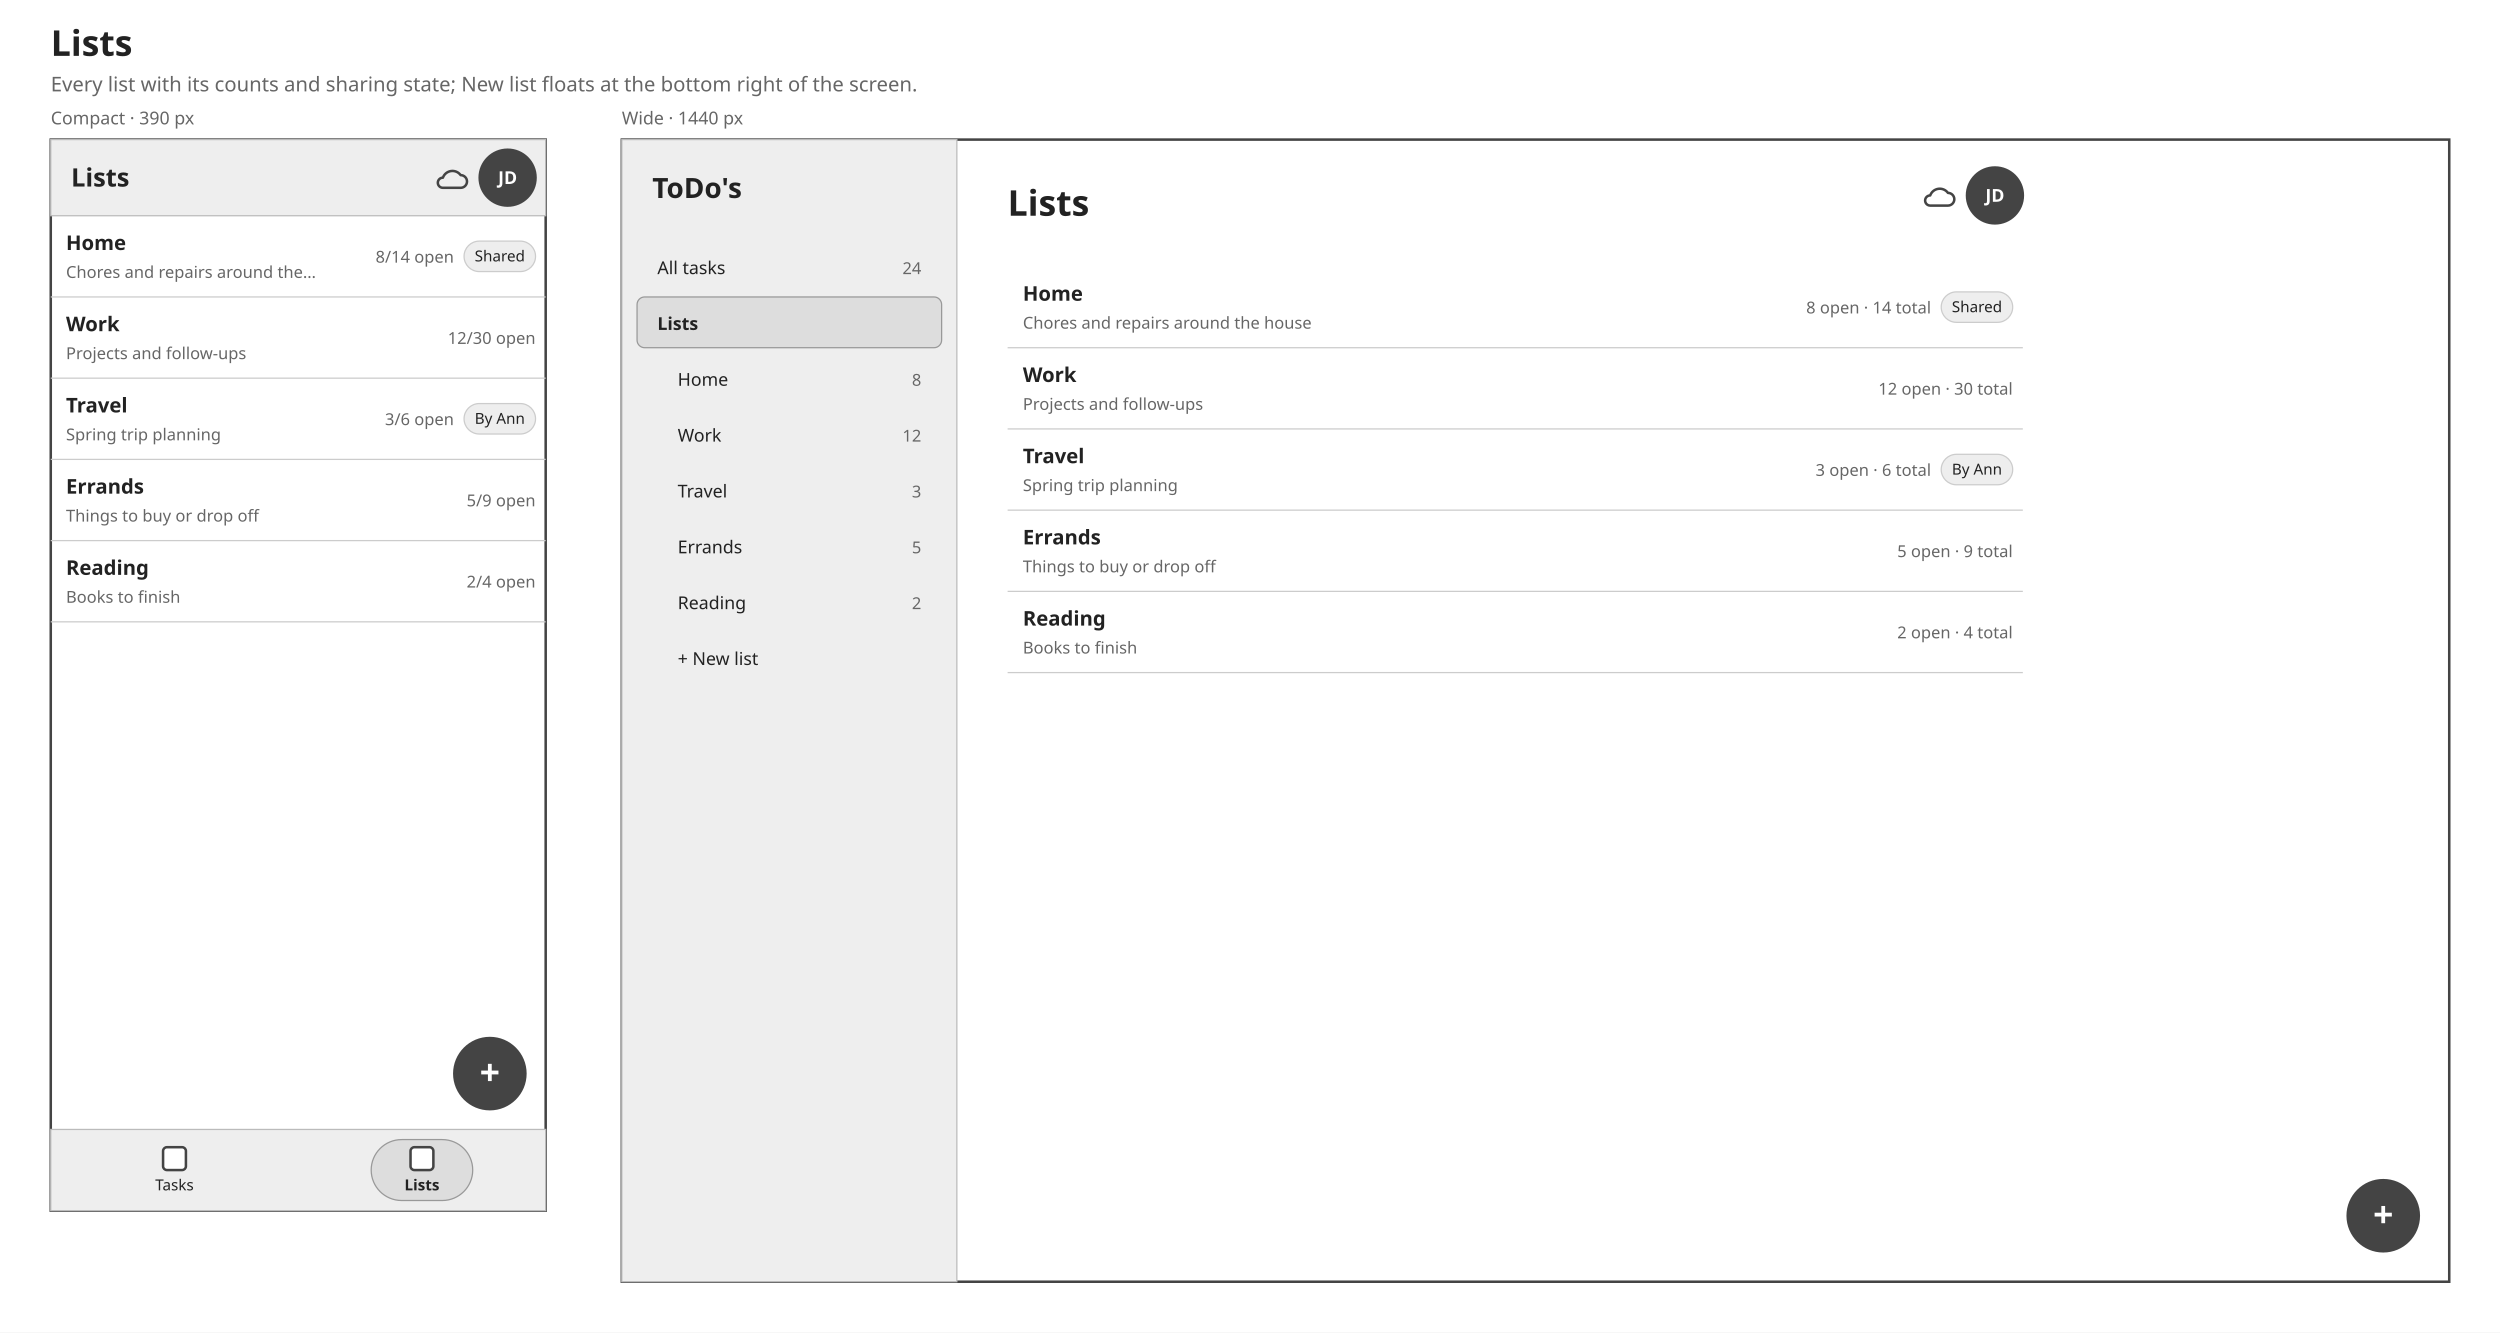
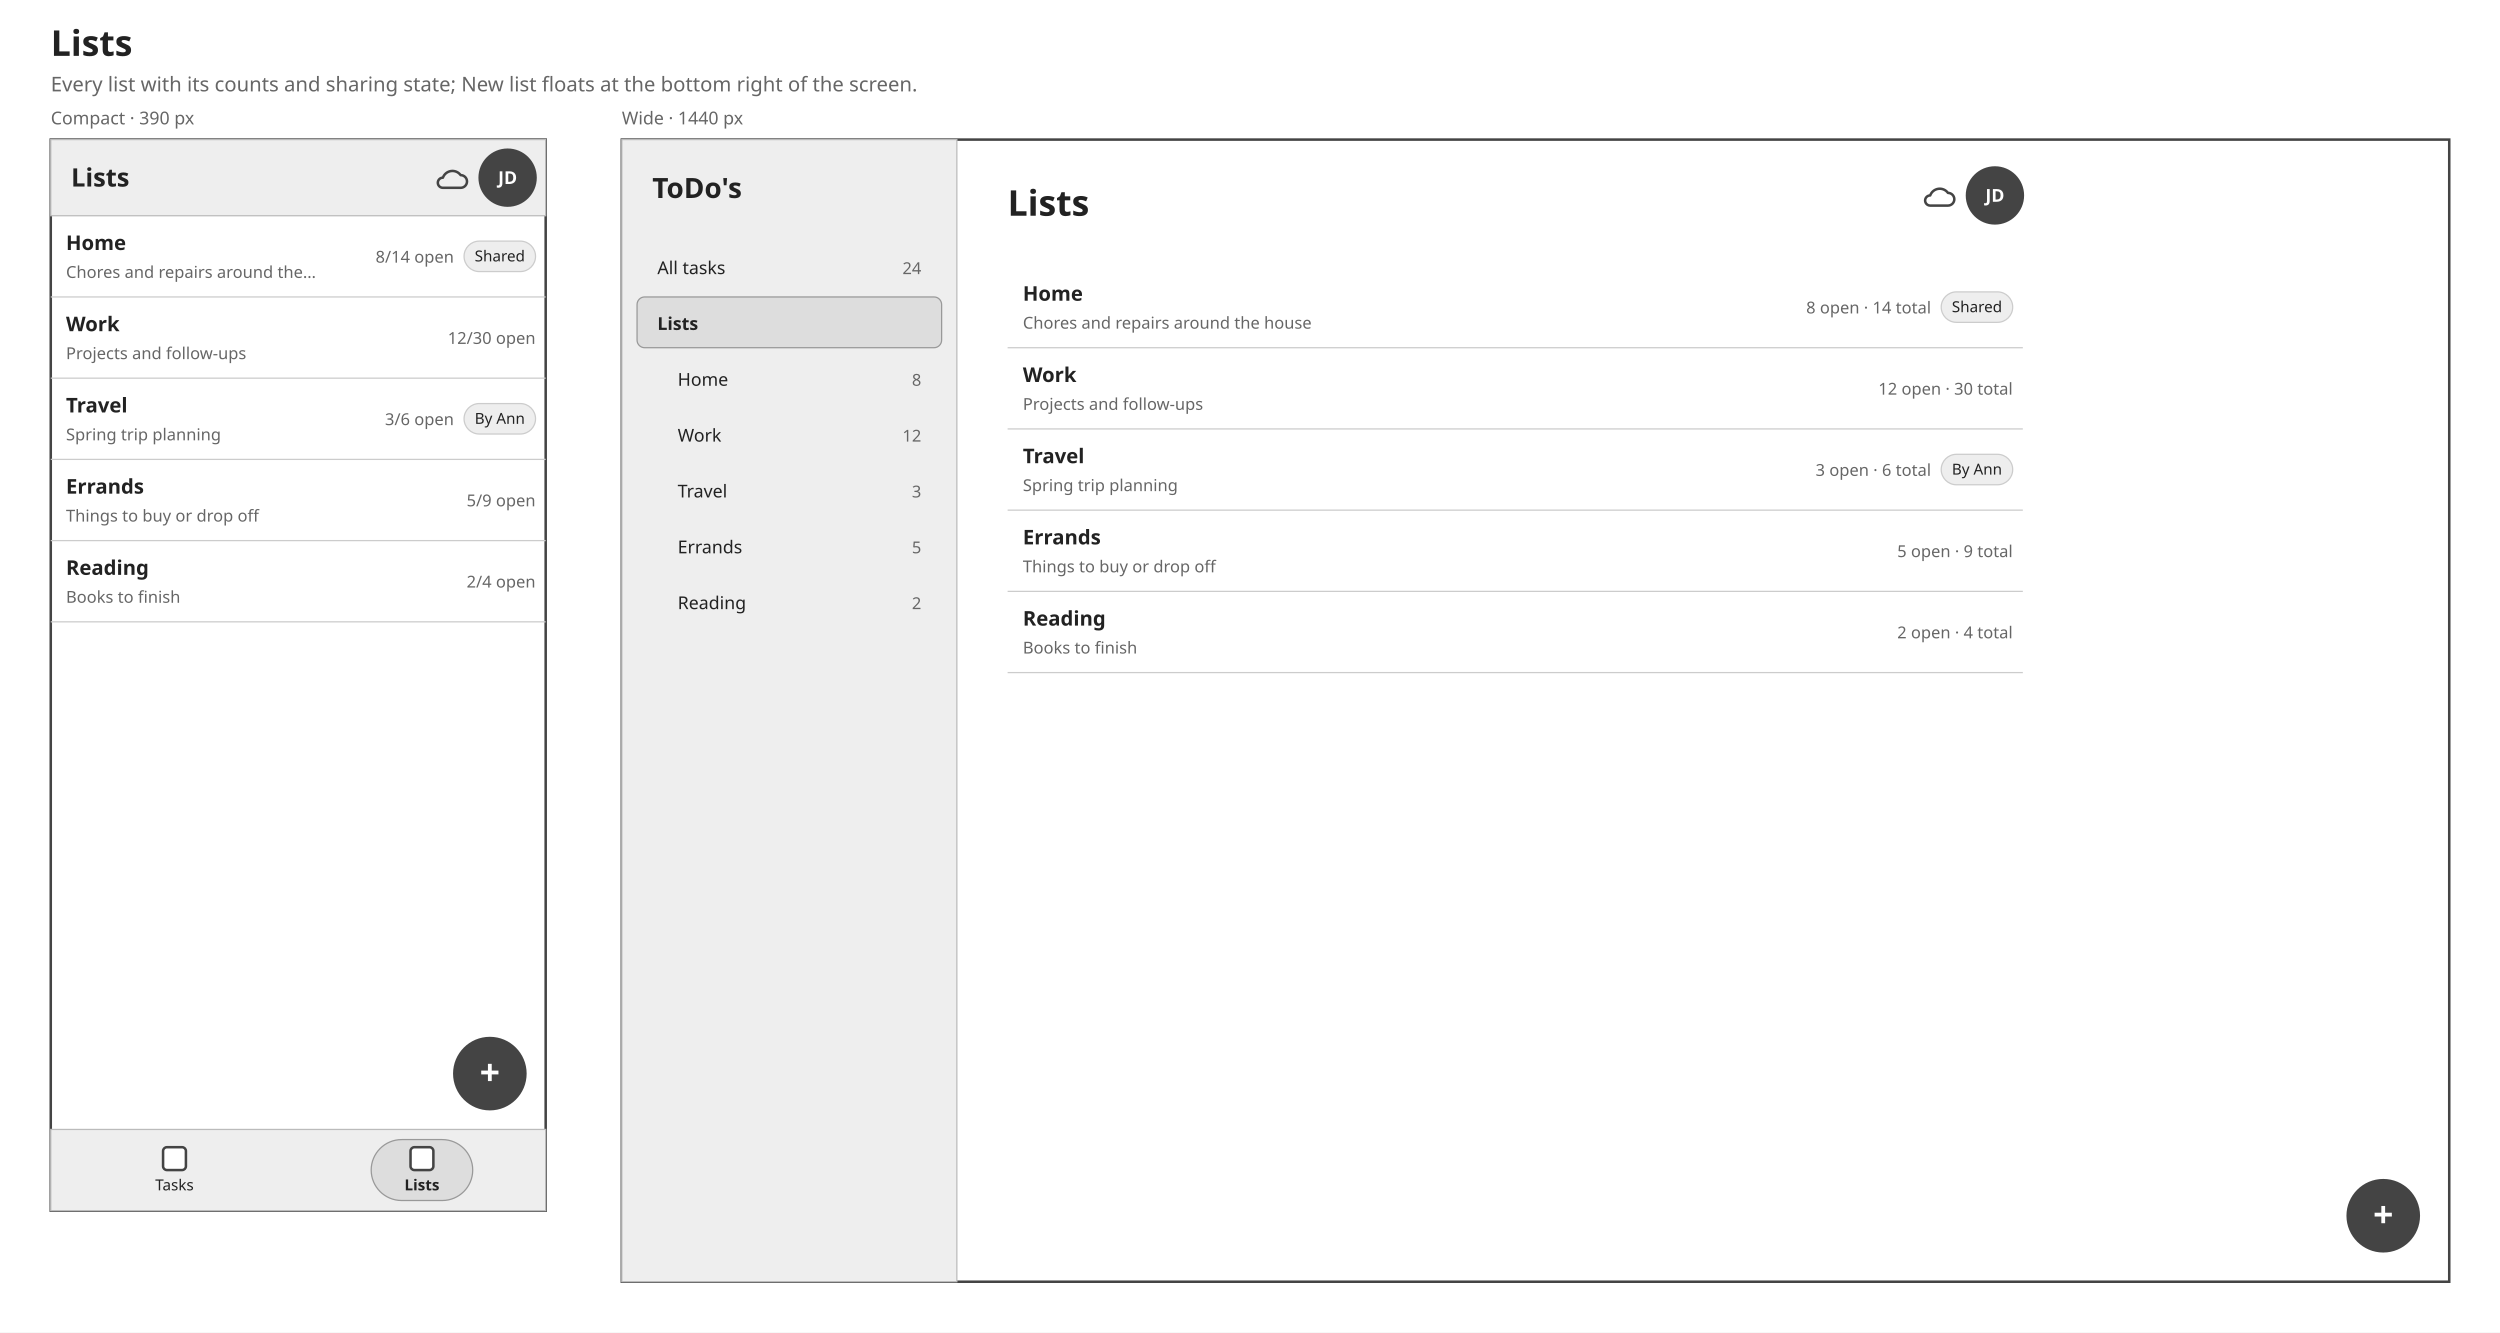
<svg xmlns="http://www.w3.org/2000/svg" width="1970" height="1050" viewBox="0 0 1970 1050">
  <style>
text { font-family: sans-serif; fill: #222222; }
.muted { fill: #666666; }
.on-primary { fill: #ffffff; }
.bold { font-weight: bold; }
rect.frame { fill: #ffffff; stroke: #444444; stroke-width: 2; }
.bar { fill: #eeeeee; stroke: #bbbbbb; }
.box { fill: #f5f5f5; stroke: #bbbbbb; }
.control { fill: #ffffff; stroke: #888888; }
.disabled { fill: #f5f5f5; stroke: #cccccc; }
.primary { fill: #444444; stroke: #444444; }
.selected { fill: #dddddd; stroke: #999999; }
.chip { fill: #eeeeee; stroke: #cccccc; }
.signal { fill: #ffffff; stroke: #222222; stroke-width: 2; }
.scrim { fill: #888888; fill-opacity: 0.5; }
.rule { stroke: #cccccc; }
.drop { stroke: #222222; stroke-width: 3; }
.icon { fill: #ffffff; stroke: #444444; stroke-width: 2; }
.icon-fill { fill: #444444; stroke: #444444; stroke-width: 2; }
.icon-mark { fill: none; stroke: #ffffff; stroke-width: 2; }
.icon-line { stroke: #444444; stroke-width: 2; }
.icon-line-open { fill: none; stroke: #444444; stroke-width: 2; stroke-linecap: round; stroke-linejoin: round; }
  </style>
  <rect x="0" y="0" width="1970" height="1050" fill="#ffffff" />
  <text x="40" y="44" font-size="28" class="bold">Lists</text>
  <text x="40" y="72" font-size="16" class="muted">Every list with its counts and sharing state; New list floats at the bottom right of the screen.</text>
  <text x="40" y="98" font-size="14" class="muted">Compact · 390 px</text>
  <text x="490" y="98" font-size="14" class="muted">Wide · 1440 px</text>
  <g class="frame" data-width="390" data-height="844" transform="translate(40 110)">
    <rect x="0" y="0" width="390" height="844" rx="0" class="frame" />
    <rect x="0" y="0" width="390" height="60" rx="0" class="bar" />
    <circle cx="360" cy="30" r="22" class="icon-fill" />
    <text x="360" y="35" font-size="14" class="on-primary bold" text-anchor="middle">JD</text>
    <path d="M 309 38 H 323 A 5 5 0 0 0 323 28 A 8 8 0 0 0 309 30 A 4 4 0 0 0 309 38 Z" class="icon-line-open" />
    <text x="16" y="37" font-size="20" class="bold">Lists</text>
    <line x1="0" y1="124" x2="390" y2="124" class="rule" />
    <rect x="325.68" y="80" width="56.32" height="24" rx="12" class="chip" />
    <text x="353.84" y="96" font-size="12" text-anchor="middle">Shared</text>
    <text x="317.68" y="97" font-size="13" class="muted" text-anchor="end">8/14 open</text>
    <text x="12" y="87" font-size="16" class="bold">Home</text>
    <text x="12" y="109" font-size="13" class="muted">Chores and repairs around the…</text>
    <line x1="0" y1="188" x2="390" y2="188" class="rule" />
    <text x="382" y="161" font-size="13" class="muted" text-anchor="end">12/30 open</text>
    <text x="12" y="151" font-size="16" class="bold">Work</text>
    <text x="12" y="173" font-size="13" class="muted">Projects and follow-ups</text>
    <line x1="0" y1="252" x2="390" y2="252" class="rule" />
    <rect x="325.68" y="208" width="56.32" height="24" rx="12" class="chip" />
    <text x="353.84" y="224" font-size="12" text-anchor="middle">By Ann</text>
    <text x="317.68" y="225" font-size="13" class="muted" text-anchor="end">3/6 open</text>
    <text x="12" y="215" font-size="16" class="bold">Travel</text>
    <text x="12" y="237" font-size="13" class="muted">Spring trip planning</text>
    <line x1="0" y1="316" x2="390" y2="316" class="rule" />
    <text x="382" y="289" font-size="13" class="muted" text-anchor="end">5/9 open</text>
    <text x="12" y="279" font-size="16" class="bold">Errands</text>
    <text x="12" y="301" font-size="13" class="muted">Things to buy or drop off</text>
    <line x1="0" y1="380" x2="390" y2="380" class="rule" />
    <text x="382" y="353" font-size="13" class="muted" text-anchor="end">2/4 open</text>
    <text x="12" y="343" font-size="16" class="bold">Reading</text>
    <text x="12" y="365" font-size="13" class="muted">Books to finish</text>
    <rect x="0" y="780" width="390" height="64" rx="0" class="bar" />
    <rect x="88.5" y="794" width="18" height="18" rx="3" class="icon" />
    <text x="97.5" y="828" font-size="12" text-anchor="middle">Tasks</text>
    <rect x="252.5" y="788" width="80" height="48" rx="24" class="selected" />
    <rect x="283.5" y="794" width="18" height="18" rx="3" class="icon" />
    <text x="292.5" y="828" font-size="12" class="bold" text-anchor="middle">Lists</text>
    <circle cx="346" cy="736" r="28" class="icon-fill" />
    <text x="346" y="745" font-size="28" class="on-primary bold" text-anchor="middle">+</text>
  </g>
  <g class="frame" data-width="1440" data-height="900" transform="translate(490 110)">
    <rect x="0" y="0" width="1440" height="900" rx="0" class="frame" />
    <rect x="0" y="0" width="264" height="900" rx="0" class="bar" />
    <text x="24" y="46" font-size="22" class="bold">ToDo's</text>
    <text x="28" y="106" font-size="14">All tasks</text>
    <text x="236" y="106" font-size="13" class="muted" text-anchor="end">24</text>
    <rect x="12" y="124" width="240" height="40" rx="6" class="selected" />
    <text x="28" y="150" font-size="14" class="bold">Lists</text>
    <text x="44" y="194" font-size="14">Home</text>
    <text x="236" y="194" font-size="13" class="muted" text-anchor="end">8</text>
    <text x="44" y="238" font-size="14">Work</text>
    <text x="236" y="238" font-size="13" class="muted" text-anchor="end">12</text>
    <text x="44" y="282" font-size="14">Travel</text>
    <text x="236" y="282" font-size="13" class="muted" text-anchor="end">3</text>
    <text x="44" y="326" font-size="14">Errands</text>
    <text x="236" y="326" font-size="13" class="muted" text-anchor="end">5</text>
    <text x="44" y="370" font-size="14">Reading</text>
    <text x="236" y="370" font-size="13" class="muted" text-anchor="end">2</text>
-     <text x="44" y="414" font-size="14">+ New list</text>
    <circle cx="1082" cy="44" r="22" class="icon-fill" />
    <text x="1082" y="49" font-size="14" class="on-primary bold" text-anchor="middle">JD</text>
    <path d="M 1031 52 H 1045 A 5 5 0 0 0 1045 42 A 8 8 0 0 0 1031 44 A 4 4 0 0 0 1031 52 Z" class="icon-line-open" />
    <text x="304" y="60" font-size="28" class="bold">Lists</text>
    <line x1="304" y1="164" x2="1104" y2="164" class="rule" />
    <rect x="1039.68" y="120" width="56.32" height="24" rx="12" class="chip" />
    <text x="1067.84" y="136" font-size="12" text-anchor="middle">Shared</text>
    <text x="1031.68" y="137" font-size="13" class="muted" text-anchor="end">8 open · 14 total</text>
    <text x="316" y="127" font-size="16" class="bold">Home</text>
    <text x="316" y="149" font-size="13" class="muted">Chores and repairs around the house</text>
    <line x1="304" y1="228" x2="1104" y2="228" class="rule" />
    <text x="1096" y="201" font-size="13" class="muted" text-anchor="end">12 open · 30 total</text>
    <text x="316" y="191" font-size="16" class="bold">Work</text>
    <text x="316" y="213" font-size="13" class="muted">Projects and follow-ups</text>
    <line x1="304" y1="292" x2="1104" y2="292" class="rule" />
    <rect x="1039.68" y="248" width="56.32" height="24" rx="12" class="chip" />
    <text x="1067.84" y="264" font-size="12" text-anchor="middle">By Ann</text>
    <text x="1031.68" y="265" font-size="13" class="muted" text-anchor="end">3 open · 6 total</text>
    <text x="316" y="255" font-size="16" class="bold">Travel</text>
    <text x="316" y="277" font-size="13" class="muted">Spring trip planning</text>
    <line x1="304" y1="356" x2="1104" y2="356" class="rule" />
    <text x="1096" y="329" font-size="13" class="muted" text-anchor="end">5 open · 9 total</text>
    <text x="316" y="319" font-size="16" class="bold">Errands</text>
    <text x="316" y="341" font-size="13" class="muted">Things to buy or drop off</text>
    <line x1="304" y1="420" x2="1104" y2="420" class="rule" />
    <text x="1096" y="393" font-size="13" class="muted" text-anchor="end">2 open · 4 total</text>
    <text x="316" y="383" font-size="16" class="bold">Reading</text>
    <text x="316" y="405" font-size="13" class="muted">Books to finish</text>
    <circle cx="1388" cy="848" r="28" class="icon-fill" />
    <text x="1388" y="857" font-size="28" class="on-primary bold" text-anchor="middle">+</text>
  </g>
</svg>
